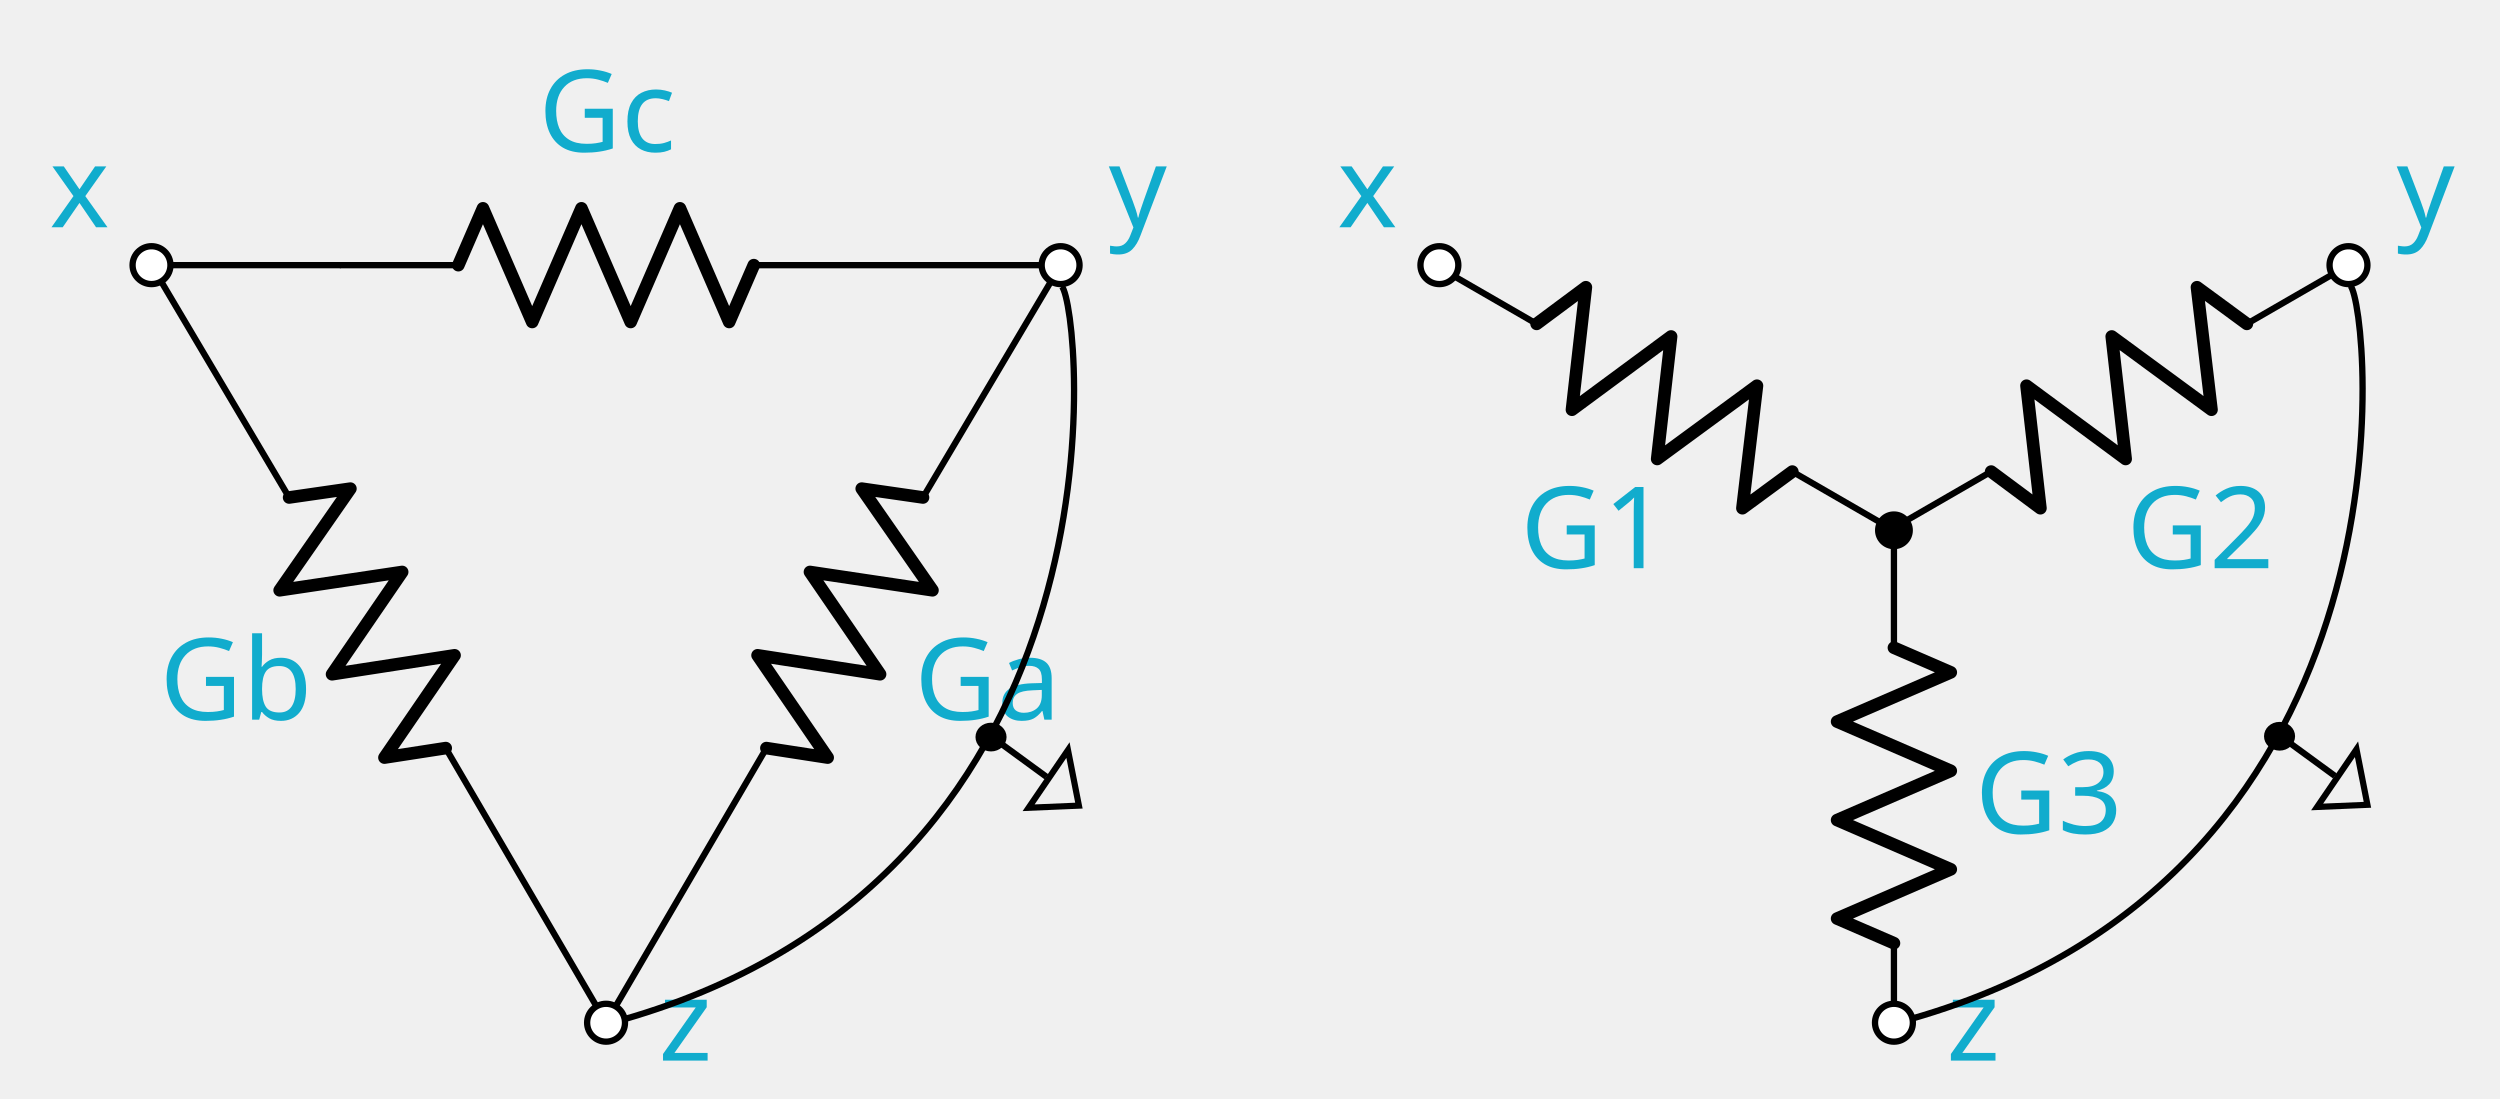
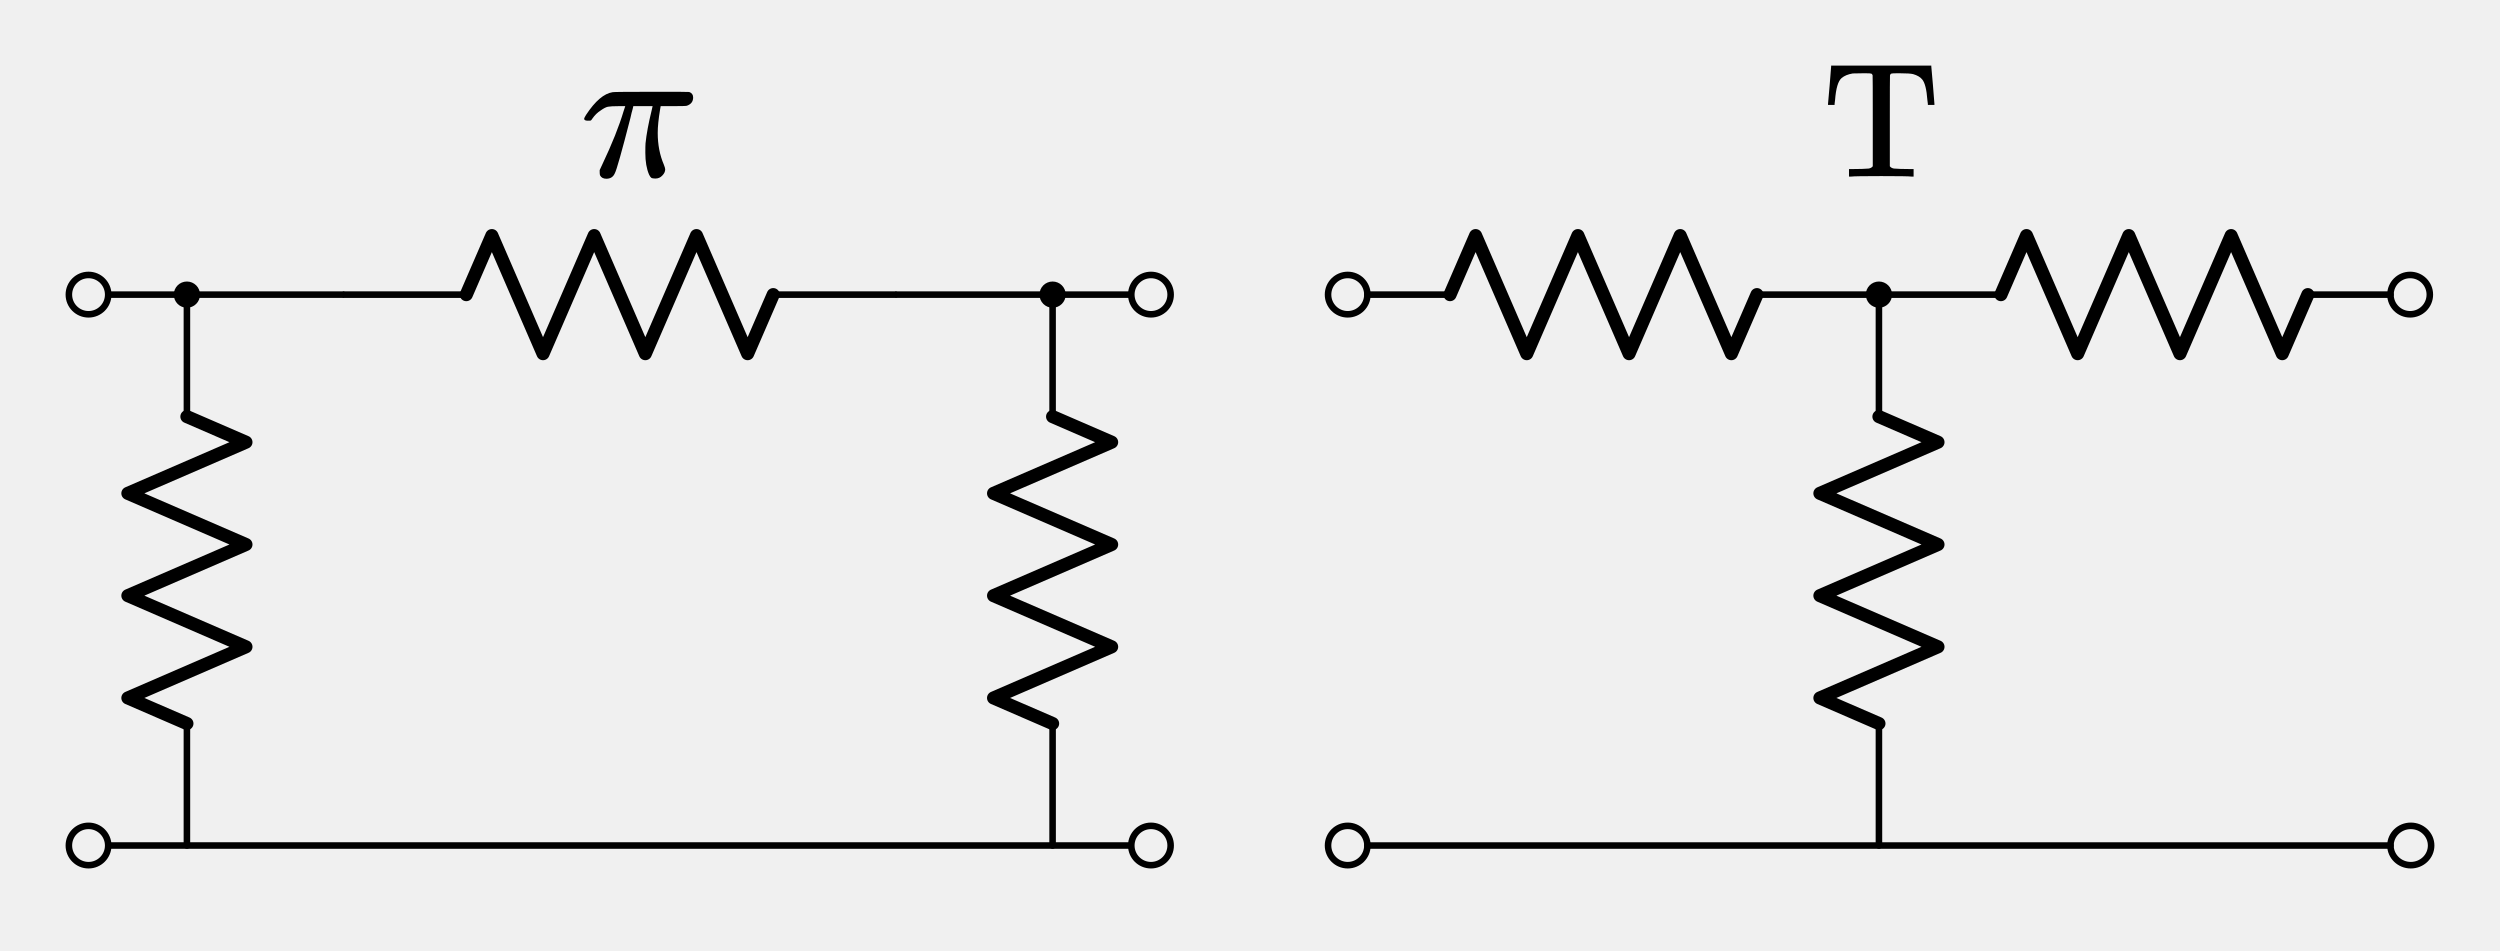
- <svg xmlns="http://www.w3.org/2000/svg" version="1.1" id="Layer_1" x="0px" y="0px" width="396px" height="174px" viewBox="0 0 396 174" style="enable-background:new 0 0 396 174;" xml:space="preserve">
-   <defs id="defs10991" />
-   <style type="text/css" id="style10869">
+ <svg xmlns="http://www.w3.org/2000/svg" version="1.1" id="Layer_1" x="0px" y="0px" width="381.2" height="144.925" viewBox="0 0 381.2 144.925" xml:space="preserve">
+   <defs id="defs145" />
+   <style type="text/css" id="style3">
	.st0{fill:none;stroke:#000000;stroke-linecap:round;stroke-linejoin:round;stroke-miterlimit:10;}
	.st1{fill:none;stroke:#BABEC2;stroke-linecap:round;stroke-linejoin:round;stroke-miterlimit:10;}
	.st2{fill:none;stroke:#BABEC2;stroke-width:2;stroke-linecap:round;stroke-linejoin:round;stroke-miterlimit:10;}
	.st3{fill:none;}
	.st4{fill:none;stroke:#000000;stroke-width:1.5;stroke-linecap:round;stroke-linejoin:round;stroke-miterlimit:10;}
	.st5{fill:none;stroke:#000000;stroke-linecap:round;stroke-miterlimit:10;}
	.st6{fill:none;stroke:#000000;stroke-width:1.5;stroke-linecap:round;stroke-miterlimit:10;}
	.st7{fill:none;stroke:#000000;stroke-width:2;stroke-linecap:round;stroke-linejoin:round;stroke-miterlimit:10;}
	.st8{fill:none;stroke:#000000;stroke-width:1.5;stroke-miterlimit:10;}
	.st9{fill:none;stroke:#000000;stroke-miterlimit:10;}
	.st10{fill:none;stroke:#000000;stroke-width:2;stroke-miterlimit:10;}
	.st11{fill:none;stroke:#000000;stroke-width:2;stroke-linecap:round;stroke-miterlimit:10;}
	.st12{fill:none;stroke:#000000;stroke-linecap:round;stroke-linejoin:round;}
	.st13{stroke:#000000;stroke-linecap:round;stroke-linejoin:round;stroke-miterlimit:10;}
	.st14{fill:none;stroke:#000000;stroke-width:1.5;stroke-linejoin:round;stroke-miterlimit:10;}
	.st15{fill:none;stroke:#000000;stroke-linejoin:round;stroke-miterlimit:10;}
	.st16{clip-path:url(#SVGID_2_);fill:none;stroke:#000000;stroke-linejoin:round;stroke-miterlimit:10;}
	.st17{clip-path:url(#SVGID_2_);fill:none;stroke:#ADADEB;stroke-linejoin:round;stroke-miterlimit:10;}
	.st18{clip-path:url(#SVGID_2_);}
	.st19{stroke:#000000;stroke-linejoin:round;stroke-miterlimit:10;}
	.st20{stroke:#000000;stroke-width:3;stroke-linejoin:round;stroke-miterlimit:10;}
	.st21{fill:none;stroke:#000000;stroke-linejoin:round;}
	.st22{opacity:0.5;fill:#CCFAFF;}
	.st23{fill:none;stroke:#0C7F99;stroke-miterlimit:10;}
	.st24{fill:#0C7F99;}
	.st25{fill:none;stroke:#11ACCD;stroke-width:3;stroke-linecap:round;stroke-miterlimit:10;}
	.st26{fill:#11ACCD;}
	.st27{fill:none;stroke:#01D1C1;stroke-width:2;stroke-miterlimit:10;}
	.st28{fill:none;stroke:#01D1C1;stroke-linecap:round;stroke-miterlimit:10;}
	.st29{fill:none;stroke:#01D1C1;stroke-linecap:round;stroke-linejoin:round;stroke-miterlimit:10;}
	.st30{fill:none;stroke:#01D1C1;stroke-width:1.5;stroke-miterlimit:10;}
	.st31{fill:none;stroke:#01D1C1;stroke-width:2;stroke-linecap:round;stroke-linejoin:round;stroke-miterlimit:10;}
	.st32{fill:#01D1C1;stroke:#01D1C1;stroke-linecap:round;stroke-linejoin:round;stroke-miterlimit:10;}
	.st33{fill:none;stroke:#01D1C1;stroke-miterlimit:10;}
	.st34{fill:#01D1C1;}
	.st35{fill:none;stroke:#FCA9A9;stroke-width:3;stroke-linecap:round;stroke-miterlimit:10;}
	.st36{fill:#FCA9A9;}
- 	.st37{fill:#FFFFFF;stroke:#000000;stroke-miterlimit:10;}
- 	.st38{font-family:'KaTeX_Main-Italic';}
- 	.st39{font-size:18px;}
- 	.st40{fill:#11ACCD;stroke:#000000;stroke-miterlimit:10;}
- 	.st41{fill:#BABEC2;stroke:#BABEC2;stroke-miterlimit:10;}
- 	.st42{stroke:#000000;stroke-miterlimit:10;}
+ 	.st37{font-family:'KaTeX_Math-Regular';}
+ 	.st38{font-size:30px;}
+ 	.st39{font-family:'KaTeX_Main-Regular';}
+ 	.st40{font-size:24px;}
+ 	.st41{fill:#FFFFFF;stroke:#000000;stroke-miterlimit:10;}
+ 	.st42{fill:#11ACCD;stroke:#000000;stroke-miterlimit:10;}
+ 	.st43{fill:#BABEC2;stroke:#BABEC2;stroke-miterlimit:10;}
+ 	.st44{stroke:#000000;stroke-miterlimit:10;}
</style>
-   <g id="g10871">
-     <line class="st0" x1="300" y1="149.4" x2="300" y2="162" id="line10873" />
-     <polyline class="st7" points="300,102.6 309,106.5 291,114.3 309,122.1 291,129.9 309,137.7 291,145.5 300,149.4  " id="polyline10875" />
-     <line class="st0" x1="300" y1="84" x2="300" y2="102.6" id="line10877" />
-     <rect x="288" y="84" class="st3" width="24" height="78" id="rect10879" />
+   <g id="g5" transform="translate(-7.5,2.925)">
+     <line class="st0" x1="125.4" y1="42" x2="144" y2="42" id="line7" style="fill:none;stroke:#000000;stroke-linecap:round;stroke-linejoin:round;stroke-miterlimit:10" />
+     <polyline class="st7" points="78.6,42 82.5,33 90.3,51 98.1,33 105.9,51 113.7,33 121.5,51 125.4,42  " id="polyline9" style="fill:none;stroke:#000000;stroke-width:2;stroke-linecap:round;stroke-linejoin:round;stroke-miterlimit:10" />
+     <line class="st0" x1="60" y1="42" x2="78.6" y2="42" id="line11" style="fill:none;stroke:#000000;stroke-linecap:round;stroke-linejoin:round;stroke-miterlimit:10" />
+     <rect x="60" y="30" class="st3" width="84" height="24" id="rect13" style="fill:none" />
  </g>
-   <g id="g10881">
-     <line class="st0" x1="283.9" y1="74.7" x2="300" y2="84" id="line10883" />
-     <polyline class="st7" points="243.4,51.3 251.2,45.5 249,64.9 264.7,53.3 262.5,72.7 278.3,61.1 276,80.5 283.9,74.7  " id="polyline10885" />
-     <line class="st0" x1="227.3" y1="42" x2="243.4" y2="51.3" id="line10887" />
+   <g id="g15" transform="translate(-7.5,2.925)">
+     <line class="st0" x1="275.4" y1="42" x2="294" y2="42" id="line17" style="fill:none;stroke:#000000;stroke-linecap:round;stroke-linejoin:round;stroke-miterlimit:10" />
+     <polyline class="st7" points="228.6,42 232.5,33 240.3,51 248.1,33 255.9,51 263.7,33 271.5,51 275.4,42  " id="polyline19" style="fill:none;stroke:#000000;stroke-width:2;stroke-linecap:round;stroke-linejoin:round;stroke-miterlimit:10" />
+     <line class="st0" x1="216" y1="42" x2="228.6" y2="42" id="line21" style="fill:none;stroke:#000000;stroke-linecap:round;stroke-linejoin:round;stroke-miterlimit:10" />
+     <rect x="216" y="30" class="st3" width="78" height="24" id="rect23" style="fill:none" />
  </g>
-   <g id="g10889">
-     <line class="st0" x1="315.4" y1="74.7" x2="299.3" y2="84" id="line10891" />
-     <polyline class="st7" points="355.9,51.3 348,45.5 350.3,64.9 334.5,53.3 336.7,72.7 321,61.1 323.2,80.5 315.4,74.7  " id="polyline10893" />
-     <line class="st0" x1="372" y1="42" x2="355.9" y2="51.3" id="line10895" />
+   <g id="g25" transform="translate(-7.5,2.925)">
+     <line class="st0" x1="359.4" y1="42" x2="372" y2="42" id="line27" style="fill:none;stroke:#000000;stroke-linecap:round;stroke-linejoin:round;stroke-miterlimit:10" />
+     <polyline class="st7" points="312.6,42 316.5,33 324.3,51 332.1,33 339.9,51 347.7,33 355.5,51 359.4,42  " id="polyline29" style="fill:none;stroke:#000000;stroke-width:2;stroke-linecap:round;stroke-linejoin:round;stroke-miterlimit:10" />
+     <line class="st0" x1="294" y1="42" x2="312.6" y2="42" id="line31" style="fill:none;stroke:#000000;stroke-linecap:round;stroke-linejoin:round;stroke-miterlimit:10" />
+     <rect x="294" y="30" class="st3" width="78" height="24" id="rect33" style="fill:none" />
  </g>
-   <g id="g10897">
-     <circle cx="300" cy="84" r="3" id="circle10899" />
-     <rect x="294" y="78" class="st3" width="12" height="12" id="rect10901" />
+   <g id="g35" transform="translate(-7.5,2.925)">
+     <line class="st0" x1="36" y1="60.6" x2="36" y2="42" id="line37" style="fill:none;stroke:#000000;stroke-linecap:round;stroke-linejoin:round;stroke-miterlimit:10" />
+     <polyline class="st7" points="36,107.4 27,103.5 45,95.7 27,87.9 45,80.1 27,72.3 45,64.5 36,60.6  " id="polyline39" style="fill:none;stroke:#000000;stroke-width:2;stroke-linecap:round;stroke-linejoin:round;stroke-miterlimit:10" />
+     <line class="st0" x1="36" y1="126" x2="36" y2="107.4" id="line41" style="fill:none;stroke:#000000;stroke-linecap:round;stroke-linejoin:round;stroke-miterlimit:10" />
+     <rect x="24" y="42" class="st3" width="24" height="84" id="rect43" style="fill:none" />
  </g>
-   <g id="g10903">
-     <rect x="294" y="156" class="st3" width="12" height="12" id="rect10905" />
-     <circle class="st37" cx="300" cy="162" r="3" id="circle10907" />
+   <g id="g45" transform="translate(-7.5,2.925)">
+     <line class="st0" x1="168" y1="60.6" x2="168" y2="42" id="line47" style="fill:none;stroke:#000000;stroke-linecap:round;stroke-linejoin:round;stroke-miterlimit:10" />
+     <polyline class="st7" points="168,107.4 159,103.5 177,95.7 159,87.9 177,80.1 159,72.3 177,64.5 168,60.6  " id="polyline49" style="fill:none;stroke:#000000;stroke-width:2;stroke-linecap:round;stroke-linejoin:round;stroke-miterlimit:10" />
+     <line class="st0" x1="168" y1="126" x2="168" y2="107.4" id="line51" style="fill:none;stroke:#000000;stroke-linecap:round;stroke-linejoin:round;stroke-miterlimit:10" />
+     <rect x="156" y="42" class="st3" width="24" height="84" id="rect53" style="fill:none" />
  </g>
-   <g id="g10909">
-     <rect x="222" y="36" class="st3" width="12" height="12" id="rect10911" />
-     <circle class="st37" cx="228" cy="42" r="3" id="circle10913" />
+   <g id="g55" transform="translate(-7.5,2.925)">
+     <line class="st0" x1="294" y1="60.6" x2="294" y2="42" id="line57" style="fill:none;stroke:#000000;stroke-linecap:round;stroke-linejoin:round;stroke-miterlimit:10" />
+     <polyline class="st7" points="294,107.4 285,103.5 303,95.7 285,87.9 303,80.1 285,72.3 303,64.5 294,60.6  " id="polyline59" style="fill:none;stroke:#000000;stroke-width:2;stroke-linecap:round;stroke-linejoin:round;stroke-miterlimit:10" />
+     <line class="st0" x1="294" y1="126" x2="294" y2="107.4" id="line61" style="fill:none;stroke:#000000;stroke-linecap:round;stroke-linejoin:round;stroke-miterlimit:10" />
+     <polyline class="st3" points="282,42 282,126 306,126  " id="polyline63" style="fill:none" />
  </g>
-   <g id="g10915">
-     <rect x="366" y="36" class="st3" width="12" height="12" id="rect10917" />
-     <circle class="st37" cx="372" cy="42" r="3" id="circle10919" />
+   <g id="g65" transform="translate(-7.5,2.925)">
+     <circle class="st9" cx="375" cy="42" r="3" id="circle67" style="fill:none;stroke:#000000;stroke-miterlimit:10" />
+     <rect x="372" y="36" class="st3" width="6" height="12" id="rect69" style="fill:none" />
  </g>
-   <g id="g10921">
-     <line class="st0" x1="119.4" y1="42" x2="168" y2="42" id="line10923" />
-     <polyline class="st7" points="72.6,42 76.5,33 84.3,51 92.1,33 99.9,51 107.7,33 115.5,51 119.4,42  " id="polyline10925" />
-     <line class="st0" x1="54" y1="42" x2="72.6" y2="42" id="line10927" />
-     <line class="st9" x1="54" y1="42" x2="24" y2="42" id="line10929" />
+   <g id="g71" transform="translate(-7.5,2.925)">
+     <ellipse class="st9" cx="375.1" cy="126" rx="3.1" ry="3" id="ellipse73" style="fill:none;stroke:#000000;stroke-miterlimit:10" />
+     <rect x="372" y="120" class="st3" width="6.2" height="12" id="rect75" style="fill:none" />
  </g>
-   <g id="g10931">
-     <line class="st0" x1="45.8" y1="78.8" x2="24" y2="42" id="line10933" />
-     <polyline class="st7" points="70.6,118.5 60.9,120 72,103.8 52.6,106.8 63.7,90.6 44.3,93.5 55.5,77.4 45.8,78.8  " id="polyline10935" />
-     <line class="st0" x1="96" y1="162" x2="70.6" y2="118.5" id="line10937" />
+   <g id="g77" transform="translate(-7.5,2.925)">
+     <circle class="st9" cx="213" cy="126" r="3" id="circle79" style="fill:none;stroke:#000000;stroke-miterlimit:10" />
+     <rect x="210" y="120" class="st3" width="6" height="12" id="rect81" style="fill:none" />
  </g>
-   <g id="g10939">
-     <line class="st0" x1="146.2" y1="78.8" x2="168" y2="42" id="line10941" />
-     <polyline class="st7" points="121.4,118.5 131.1,120 120,103.8 139.4,106.8 128.3,90.6 147.7,93.5 136.5,77.4 146.2,78.8  " id="polyline10943" />
-     <line class="st0" x1="96" y1="162" x2="121.4" y2="118.5" id="line10945" />
+   <g id="g83" transform="translate(-7.5,2.925)">
+     <circle class="st9" cx="213" cy="42" r="3" id="circle85" style="fill:none;stroke:#000000;stroke-miterlimit:10" />
+     <rect x="210" y="36" class="st3" width="6" height="12" id="rect87" style="fill:none" />
  </g>
-   <g id="g10947">
-     <rect x="90" y="156" class="st3" width="12" height="12" id="rect10949" />
-     <circle class="st37" cx="96" cy="162" r="3" id="circle10951" />
+   <g id="g89" transform="translate(-7.5,2.925)">
+     <circle class="st9" cx="183" cy="42" r="3" id="circle91" style="fill:none;stroke:#000000;stroke-miterlimit:10" />
+     <rect x="180" y="36" class="st3" width="6" height="12" id="rect93" style="fill:none" />
  </g>
-   <g id="g10953">
-     <rect x="162" y="36" class="st3" width="12" height="12" id="rect10955" />
-     <circle class="st37" cx="168" cy="42" r="3" id="circle10957" />
+   <g id="g95" transform="translate(-7.5,2.925)">
+     <circle class="st9" cx="183" cy="126" r="3" id="circle97" style="fill:none;stroke:#000000;stroke-miterlimit:10" />
+     <rect x="180" y="120" class="st3" width="6" height="12" id="rect99" style="fill:none" />
  </g>
-   <g id="g10959">
-     <rect x="18" y="36" class="st3" width="12" height="12" id="rect10961" />
-     <circle class="st37" cx="24" cy="42" r="3" id="circle10963" />
+   <g id="g101" transform="translate(-7.5,2.925)">
+     <circle class="st9" cx="21" cy="126" r="3" id="circle103" style="fill:none;stroke:#000000;stroke-miterlimit:10" />
+     <rect x="18" y="120" class="st3" width="6" height="12" id="rect105" style="fill:none" />
  </g>
-   <text transform="matrix(1 0 0 1 7.8242 36)" class="st26 st38 st39" id="text10965">x</text>
-   <text transform="matrix(1 0 0 1 175.626 36)" class="st26 st38 st39" id="text10967">y</text>
-   <text transform="matrix(1 0 0 1 104.3188 168)" class="st26 st38 st39" id="text10969">z</text>
-   <text transform="matrix(1 0 0 1 211.8242 36)" class="st26 st38 st39" id="text10971">x</text>
-   <text transform="matrix(1 0 0 1 379.626 36)" class="st26 st38 st39" id="text10973">y</text>
-   <text transform="matrix(1 0 0 1 308.3188 168)" class="st26 st38 st39" id="text10975">z</text>
-   <text transform="translate(144.8403,114)" class="st26 st38 st39" id="text10977" style="font-size:18px;font-family:KaTeX_Main-Italic;fill:#11accd">Ga</text>
-   <text transform="translate(85.2993,24)" class="st26 st38 st39" id="text10979" style="font-size:18px;font-family:KaTeX_Main-Italic;fill:#11accd">Gc</text>
-   <text transform="translate(240.8403,90)" class="st26 st38 st39" id="text10981" style="font-size:18px;font-family:KaTeX_Main-Italic;fill:#11accd">G1</text>
-   <text transform="translate(336.8403,90)" class="st26 st38 st39" id="text10983" style="font-size:18px;font-family:KaTeX_Main-Italic;fill:#11accd">G2</text>
-   <text transform="translate(312.8403,132)" class="st26 st38 st39" id="text10985" style="font-size:18px;font-family:KaTeX_Main-Italic;fill:#11accd">G3</text>
-   <text transform="translate(25.2993,114)" class="st26 st38 st39" id="text10987" style="font-size:18px;font-family:KaTeX_Main-Italic;fill:#11accd">Gb</text>
-   <path style="fill:none;fill-rule:evenodd;stroke:#000000;stroke-width:1px;stroke-linecap:butt;stroke-linejoin:miter;stroke-opacity:1" d="m 302.67,161.403 c 81.901,-23.372 72.702,-112.698 69.632,-116.169" id="path11558" />
-   <path style="fill:none;fill-rule:evenodd;stroke:#000000;stroke-width:1px;stroke-linecap:butt;stroke-linejoin:miter;stroke-opacity:1" d="m 360.755,116.265 9.098,6.648" id="path11560" />
-   <path style="fill:none;fill-rule:evenodd;stroke:#000000;stroke-width:0.978px;stroke-linecap:butt;stroke-linejoin:miter;stroke-opacity:1" d="m 373.268,118.683 -6.234,9.137 0,0 7.966,-0.338 0,0 z" id="path11562" />
-   <g transform="matrix(0.7030075,0,0,0.6503759,150.178,11.26222)" id="g10903-4">
-     <rect x="294" y="156" class="st3" width="12" height="12" id="rect10905-4" style="fill:none" />
-     <circle class="st37" cx="300" cy="162" r="3" id="circle10907-2" style="fill:#000000;stroke:#000000;stroke-miterlimit:10" />
+   <g id="g107" transform="translate(-7.5,2.925)">
+     <circle class="st9" cx="21" cy="42" r="3" id="circle109" style="fill:none;stroke:#000000;stroke-miterlimit:10" />
+     <rect x="18" y="36" class="st3" width="6" height="12" id="rect111" style="fill:none" />
  </g>
-   <path style="fill:none;fill-rule:evenodd;stroke:#000000;stroke-width:1px;stroke-linecap:butt;stroke-linejoin:miter;stroke-opacity:1" d="M 98.568,161.533 C 180.469,138.161 171.27,48.835 168.2,45.363" id="path11558-2" />
-   <path style="fill:none;fill-rule:evenodd;stroke:#000000;stroke-width:1px;stroke-linecap:butt;stroke-linejoin:miter;stroke-opacity:1" d="m 156.653,116.395 9.098,6.648" id="path11560-3" />
-   <path style="fill:none;fill-rule:evenodd;stroke:#000000;stroke-width:0.978px;stroke-linecap:butt;stroke-linejoin:miter;stroke-opacity:1" d="m 169.166,118.812 -6.234,9.137 0,0 7.966,-0.338 0,0 z" id="path11562-5" />
-   <g transform="matrix(0.7030075,0,0,0.6503759,-53.92438,11.39176)" id="g10903-4-6">
-     <rect x="294" y="156" class="st3" width="12" height="12" id="rect10905-4-3" style="fill:none" />
-     <circle class="st37" cx="300" cy="162" r="3" id="circle10907-2-8" style="fill:#000000;stroke:#000000;stroke-miterlimit:10" />
+   <g id="g113" transform="translate(-7.5,2.925)">
+     <circle class="st13" cx="294" cy="42" r="1.5" id="circle115" style="stroke:#000000;stroke-linecap:round;stroke-linejoin:round;stroke-miterlimit:10" />
+     <rect x="288" y="36" class="st3" width="12" height="12" id="rect117" style="fill:none" />
  </g>
+   <g id="g119" transform="translate(-7.5,2.925)">
+     <circle class="st13" cx="168" cy="42" r="1.5" id="circle121" style="stroke:#000000;stroke-linecap:round;stroke-linejoin:round;stroke-miterlimit:10" />
+     <rect x="162" y="36" class="st3" width="12" height="12" id="rect123" style="fill:none" />
+   </g>
+   <g id="g125" transform="translate(-7.5,2.925)">
+     <circle class="st13" cx="36" cy="42" r="1.5" id="circle127" style="stroke:#000000;stroke-linecap:round;stroke-linejoin:round;stroke-miterlimit:10" />
+     <rect x="30" y="36" class="st3" width="12" height="12" id="rect129" style="fill:none" />
+   </g>
+   <line class="st0" x1="208.5" y1="128.925" x2="364.5" y2="128.925" id="line131" style="fill:none;stroke:#000000;stroke-linecap:round;stroke-linejoin:round;stroke-miterlimit:10" />
+   <g style="font-style:normal;font-variant:normal;font-weight:normal;font-stretch:normal;font-size:30px;line-height:125%;font-family:KaTeX_Math;-inkscape-font-specification:'KaTeX_Math, Normal';text-align:start;writing-mode:lr-tb;text-anchor:start" id="text133">
+     <path d="m 101.43,25.815 q 0,0.51 -0.45,0.96 -0.42,0.45 -1.05,0.45 -0.45,0 -0.63,-0.12 -0.15,-0.12 -0.33,-0.48 -0.57,-1.32 -0.57,-3.33 0,-1.08 0.03,-1.44 0.21,-2.07 0.93,-5.01 0.15,-0.6 0.15,-0.66 l -2.94,0 -0.03,0.12 q 0,0.03 -0.06,0.27 -0.06,0.21 -0.18,0.66 -0.09,0.42 -0.18,0.78 -1.98,7.71 -2.37,8.4 -0.36,0.84 -1.29,0.84 -0.69,0 -0.96,-0.51 -0.06,-0.15 -0.06,-0.48 l 0,-0.33 0.39,-0.84 q 2.25,-4.74 3.27,-8.19 l 0.24,-0.72 -0.96,0 q -1.2,0 -1.68,0.09 -0.45,0.09 -1.11,0.57 -0.72,0.45 -1.26,1.23 -0.15,0.24 -0.24,0.3 -0.09,0.03 -0.45,0.03 -0.57,0 -0.57,-0.3 0,-0.12 0.3,-0.6 2.07,-3.15 4.05,-3.45 0.21,-0.06 6.75,-0.06 4.8,0 4.92,0.03 0.6,0.21 0.6,0.84 0,0.93 -0.96,1.26 -0.18,0.06 -2.07,0.06 l -1.92,0 -0.09,0.51 q -0.36,2.16 -0.36,3.57 0,2.67 0.93,4.83 0.21,0.54 0.21,0.72 z" style="font-style:normal;font-variant:normal;font-weight:normal;font-stretch:normal;font-size:30px;line-height:125%;font-family:KaTeX_Math;-inkscape-font-specification:'KaTeX_Math, Normal';text-align:start;writing-mode:lr-tb;text-anchor:start" id="path4810" />
+   </g>
+   <g style="font-style:normal;font-variant:normal;font-weight:normal;font-stretch:normal;font-size:25px;line-height:125%;font-family:KaTeX_Main;-inkscape-font-specification:'KaTeX_Main, Normal';text-align:start;writing-mode:lr-tb;text-anchor:start" id="text135">
+     <path d="m 278.736,15.85 q 0.025,-0.05 0.25,-2.85 0.225,-2.8 0.225,-2.85 l 0,-0.15 15.275,0 0,0.15 q 0.025,0.05 0.25,2.85 0.225,2.8 0.225,2.85 l 0,0.15 -1,0 0,-0.15 q -0.025,-0.1 -0.075,-0.6 -0.175,-2.425 -0.8,-3.15 -0.425,-0.525 -1.375,-0.8 -0.525,-0.125 -1.925,-0.125 l -0.675,0 q -0.575,0 -0.725,0.05 -0.125,0.025 -0.2,0.25 -0.025,0.05 -0.025,6.975 l 0,6.9 q 0.2,0.275 0.625,0.35 0.9,0.075 2.25,0.075 l 0.75,0 0,1.15 -0.325,0 q -0.525,-0.075 -4.6,-0.075 -4.075,0 -4.6,0.075 l -0.325,0 0,-1.15 0.75,0 q 1.35,0 2.25,-0.075 0.425,-0.075 0.625,-0.35 l 0,-6.9 q 0,-6.925 -0.025,-6.975 -0.075,-0.225 -0.225,-0.25 -0.125,-0.05 -0.7,-0.05 l -0.675,0 q -1.175,0 -1.425,0.025 -1.075,0.175 -1.7,0.7 -0.8,0.675 -1,3.35 -0.05,0.5 -0.075,0.6 l 0,0.15 -1,0 0,-0.15 z" style="font-style:normal;font-variant:normal;font-weight:normal;font-stretch:normal;font-size:25px;line-height:125%;font-family:KaTeX_Main;-inkscape-font-specification:'KaTeX_Main, Normal';text-align:start;writing-mode:lr-tb;text-anchor:start" id="path4807" />
+   </g>
+   <line class="st9" x1="52.5" y1="44.925" x2="16.5" y2="44.925" id="line137" style="fill:none;stroke:#000000;stroke-miterlimit:10" />
+   <line class="st9" x1="16.5" y1="128.925" x2="172.5" y2="128.925" id="line139" style="fill:none;stroke:#000000;stroke-miterlimit:10" />
+   <line class="st9" x1="136.5" y1="44.925" x2="172.5" y2="44.925" id="line141" style="fill:none;stroke:#000000;stroke-miterlimit:10" />
</svg>
